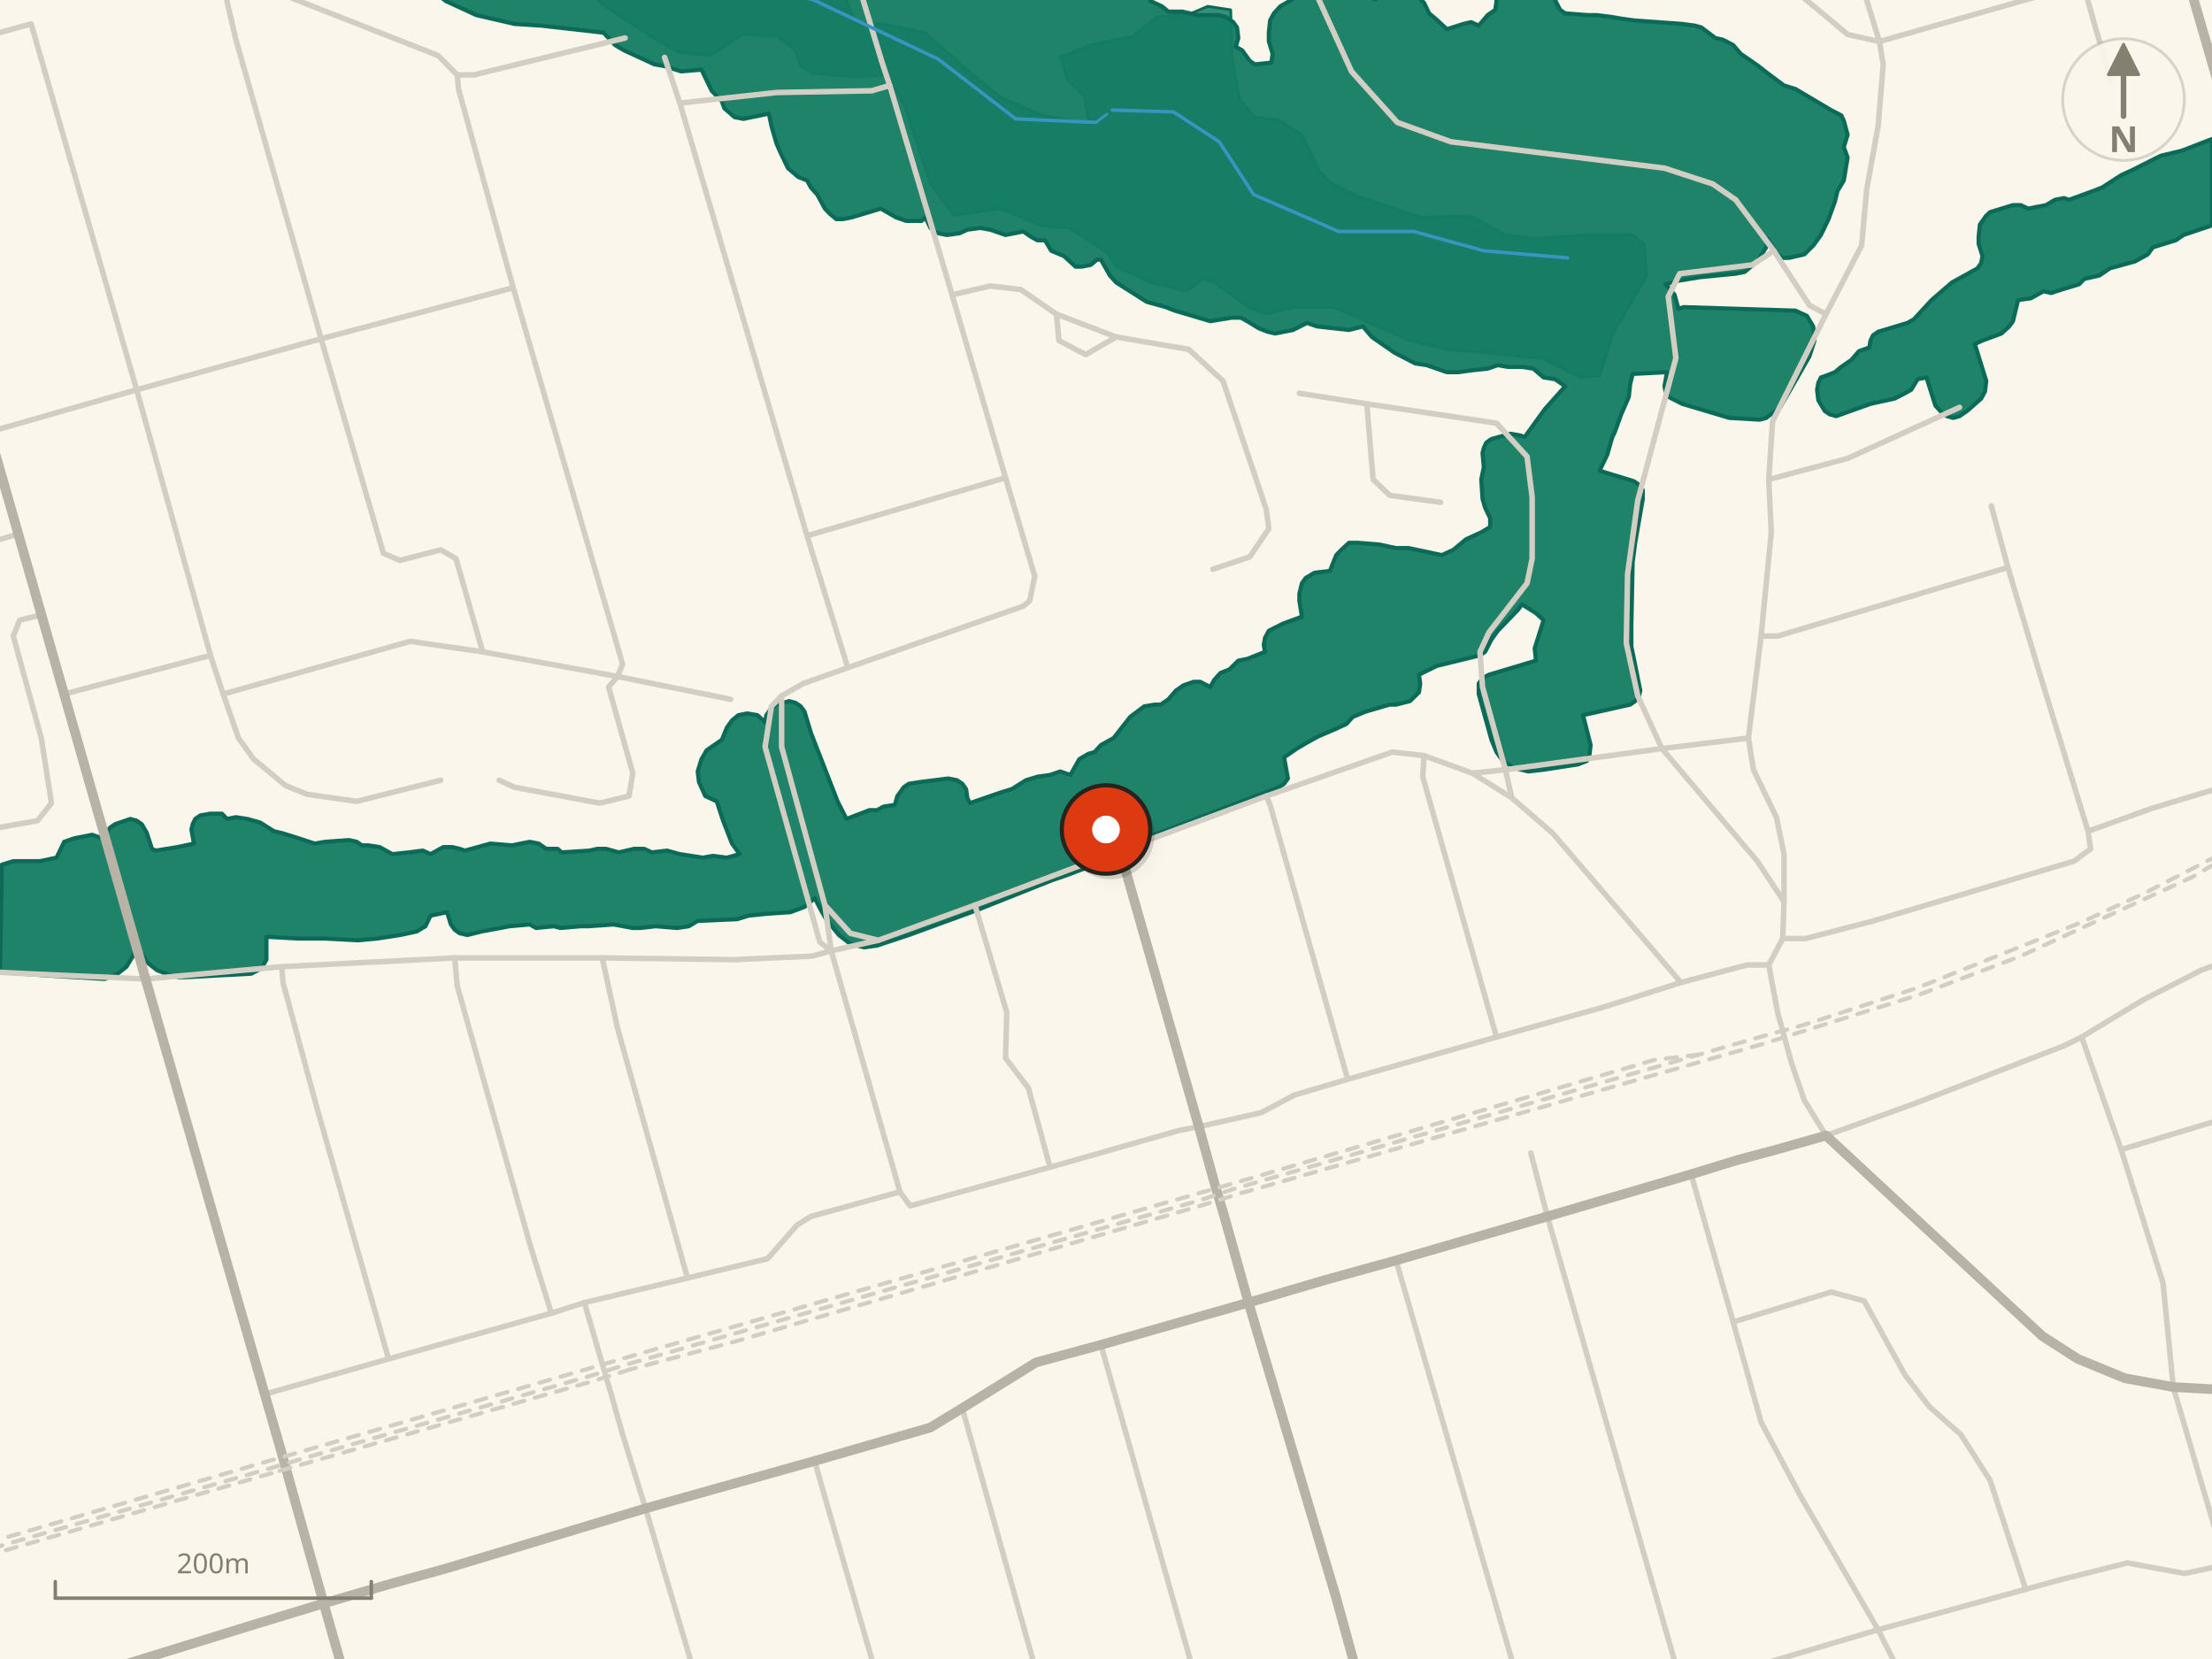
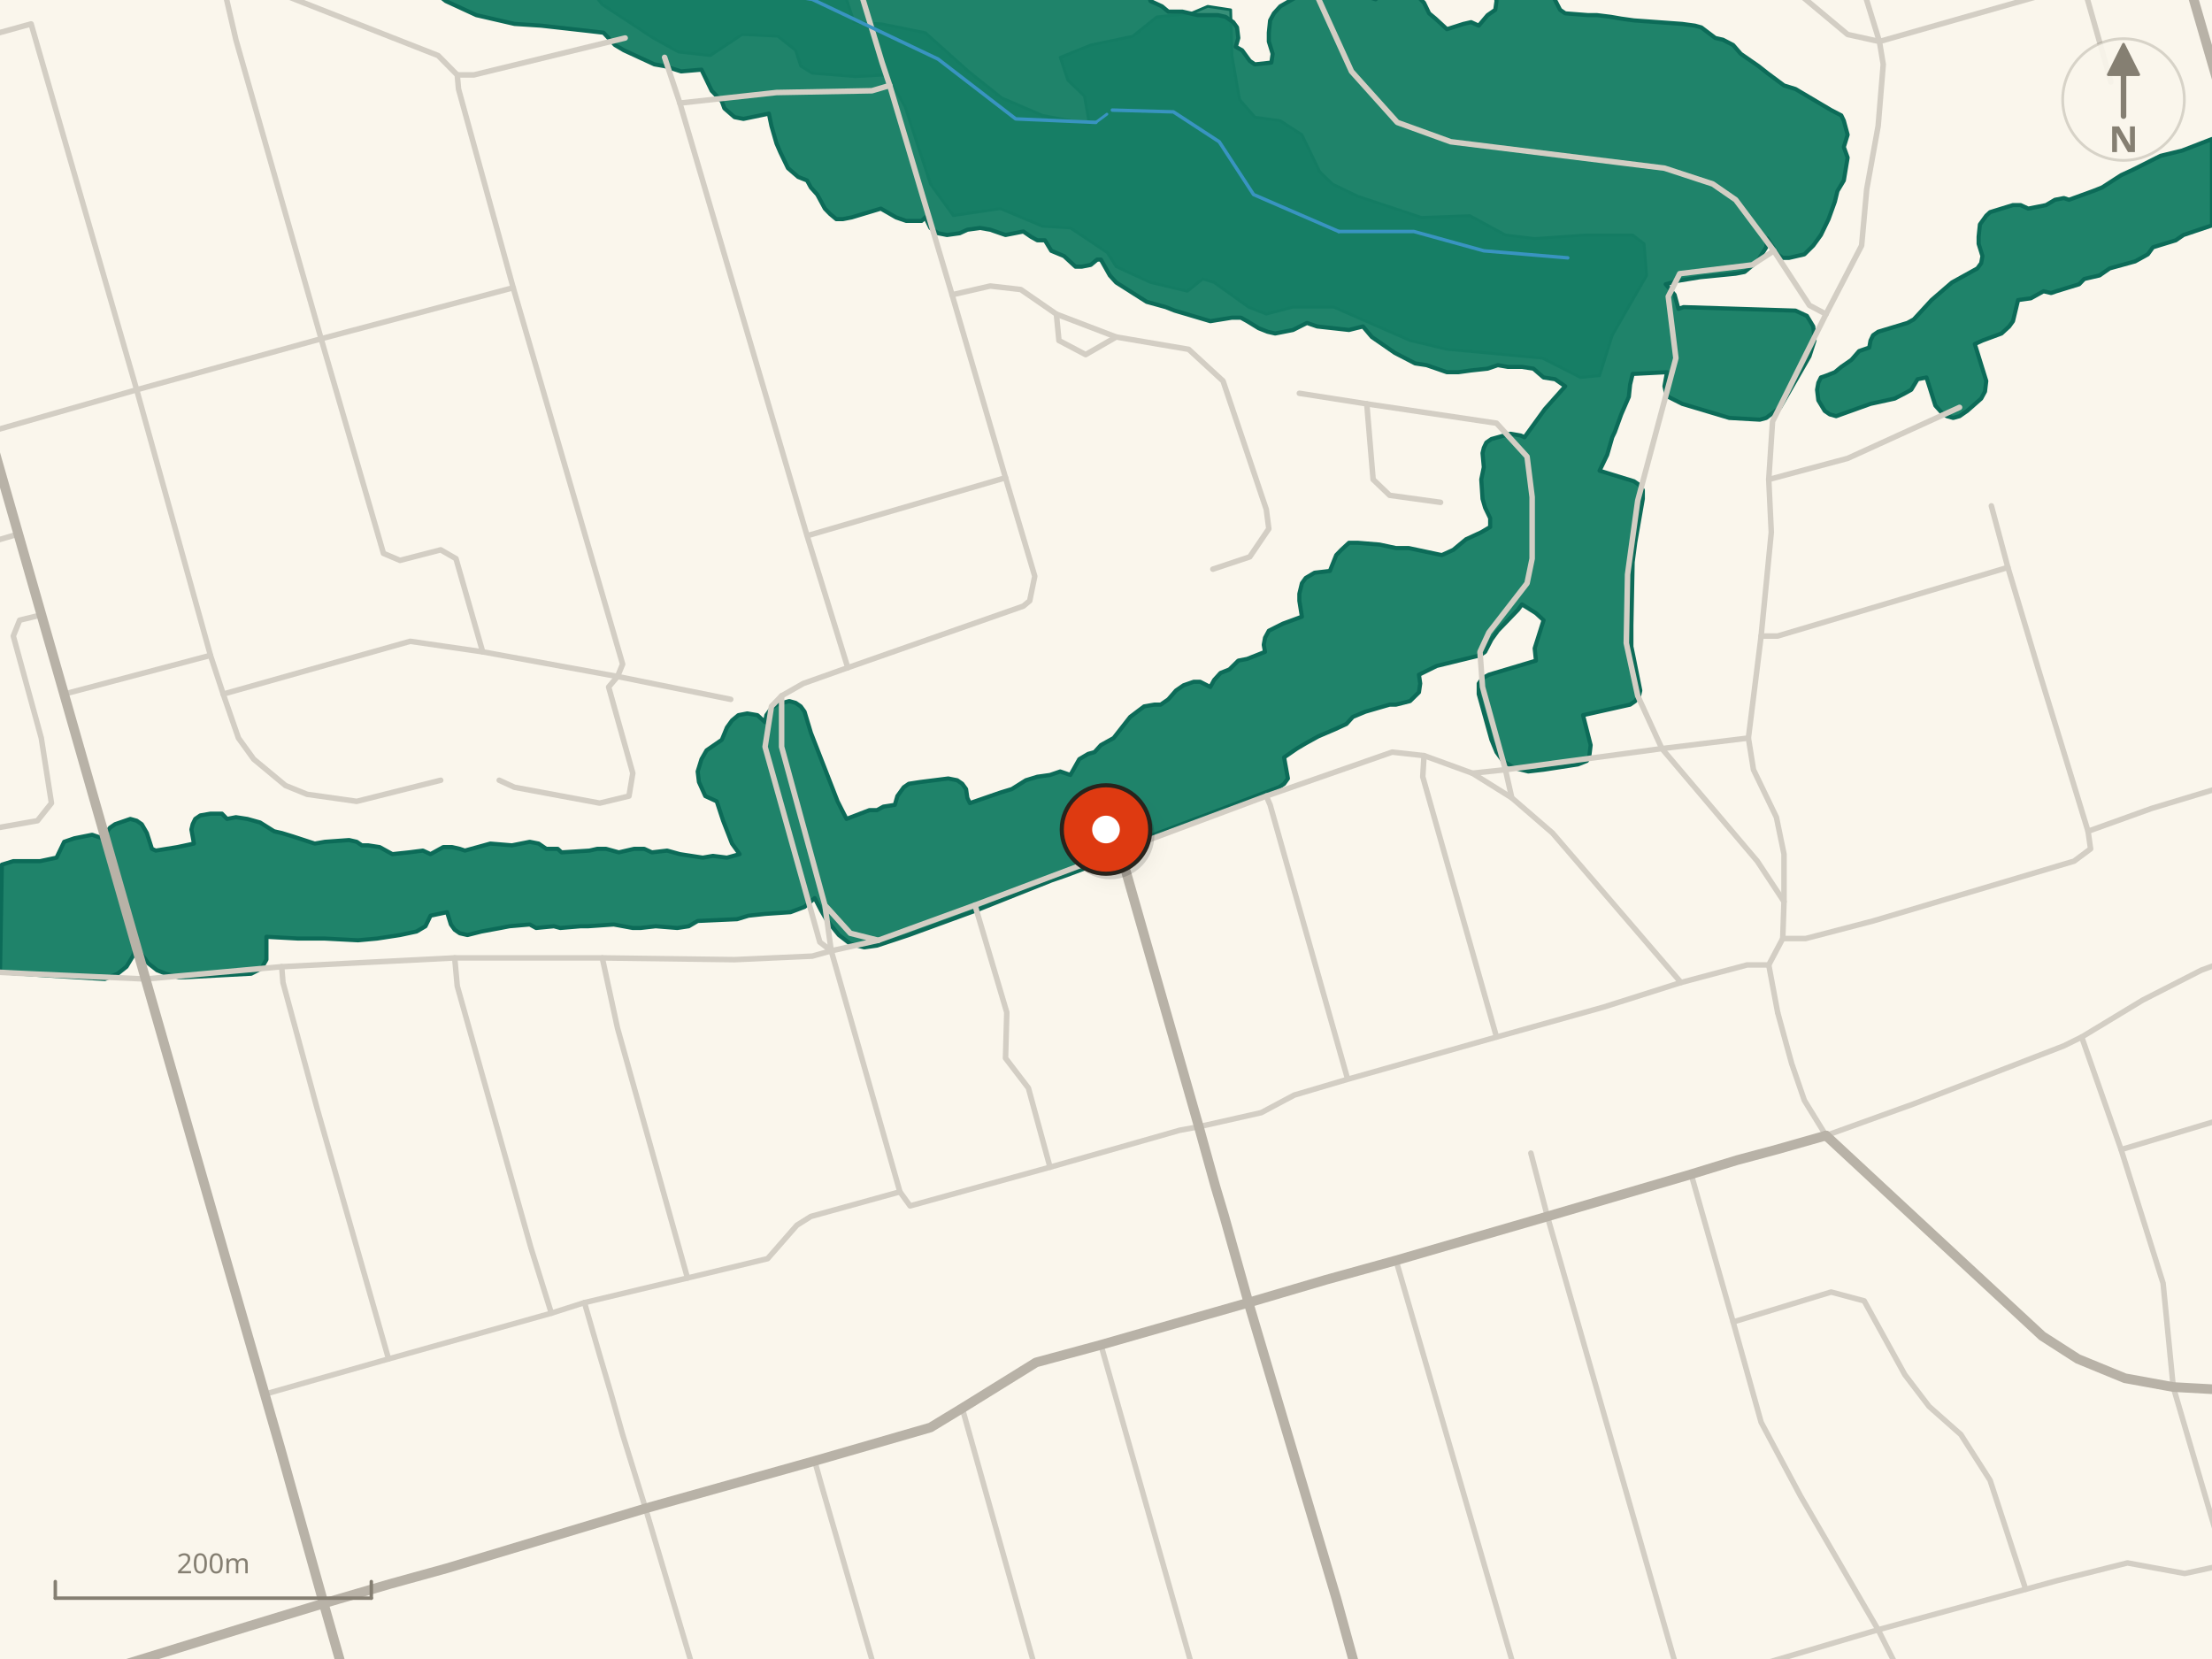
<svg xmlns="http://www.w3.org/2000/svg" viewBox="0 0 800 600" width="800" height="600">
  <defs>
    <filter id="mshad" x="-40%" y="-40%" width="180%" height="180%">
      <feDropShadow dx="1.5" dy="2" stdDeviation="2.5" flood-color="#00000033" />
    </filter>
    <style>text { font-family: Archivo, sans-serif; }</style>
  </defs>
  <rect width="800" height="600" fill="#FAF6EC" />
  <path fill="#147D64" fill-opacity="0.85" stroke="#0C6B58" stroke-width="1" stroke-linejoin="round" stroke-linecap="round" d="M182.85,-81.05L163.53,-87.41L159.39,-96.96L156.8,-100.02L132.64,-100.02L112.92,-95.68L94.52,-89.96L85.32,-82.32L78.42,-80.42L63.23,-81.05L55.87,-77.87L57.71,-66.42L56.79,-53.7L60.47,-49.24L68.76,-45.43L99.58,-39.06L110.16,-31.43L129.48,-23.16L151.11,-16.16L160.31,-12.34L172.27,-9.16L189.75,-9.8L203.09,-7.89L213.21,-4.07L217.82,1.65L236.22,13.74L245.42,18.83L256.92,20.1L268.42,12.47L281.3,13.1L287.74,18.19L289.59,23.92L293.73,26.46L309.37,27.73L320.87,27.1L327.31,38.55L336.51,66.54L344.79,77.99L361.81,75.45L377,81.81L387.12,82.44L400.46,91.35L403.68,96.44L416.1,102.16L429.44,105.34L434.96,100.89L439.11,102.16L451.53,111.07L457.97,113.61L467.63,111.07L482.35,111.07L509.95,123.16L523.3,126.34L557.8,129.52L571.6,136.52L578.5,135.88L583.1,121.25L595.53,99.62L594.61,88.17L590.47,84.99L573.44,84.99L555.04,86.26L544.46,84.99L531.58,77.99L514.1,78.63L491.09,70.99L481.89,66.54L477.29,62.09L470.85,48.73L463.03,43.64L453.83,42.37L448.31,36L445.55,20.1L445.09,3.56L436.8,2.29L430.82,4.83L418.4,6.1L409.66,13.1L394.48,16.28L383.44,20.74L386.2,29.01L392.18,34.73L394.02,44.91L377,41.73L362.27,35.37L350.31,25.82L334.67,11.83L319.03,8.65L308.91,8.01L299.71,-19.34L296.49,-30.79L285.9,-66.42L283.6,-67.06L273.94,-61.97L252.78,-56.88L244.04,-57.51L231.62,-61.97L218.28,-62.6L213.67,-65.78L211.83,-77.23L213.21,-86.78L210.45,-88.69L198.49,-84.87L191.13,-80.42L182.85,-81.05Z" />
  <path fill="#147D64" fill-opacity="0.95" stroke="#0C6B58" stroke-width="1.5" stroke-linejoin="round" stroke-linecap="round" d="M664.08,150.51L676.5,146.06L685.24,144.15L688.92,142.24L691.22,140.97L693.52,137.15L696.74,136.52L699.96,146.69L702.26,149.24L704.1,150.51L706.4,151.15L708.7,150.51L711.46,148.6L716.52,144.15L717.9,141.6L718.36,137.79L714.22,124.43L716.98,123.16L723.88,120.61L726.64,118.07L728.02,116.16L729.86,108.52L734.46,107.89L739.07,105.34L741.83,105.98L743.67,105.34L747.81,104.07L751.95,102.8L753.79,100.89L759.31,99.62L762.99,97.07L772.19,94.53L776.79,91.98L778.63,89.44L786.91,86.9L789.67,84.99L800,81.51L800,50.28L789.21,54.45L781.39,56.36L771.27,61.45L767.13,63.36L760.23,67.81L757.01,69.08L748.27,72.26L746.43,71.63L743.21,72.26L739.99,74.17L736.77,74.81L733.54,75.45L730.78,74.17L728.02,74.17L719.74,76.72L718.36,77.99L716.06,81.17L715.6,85.62L715.6,88.17L716.98,92.62L716.52,95.17L715.14,97.07L705.94,102.16L698.58,108.52L692.14,115.52L689.84,116.79L679.26,119.98L677.42,121.25L676.5,123.16L676.04,125.7L672.36,126.97L669.6,130.15L665.92,132.7L663.62,134.61L660.4,135.88L658.55,136.52L657.63,138.42L657.17,140.97L657.63,144.78L659.93,148.6L661.78,149.87L664.08,150.51Z" />
  <path fill="#147D64" fill-opacity="0.95" stroke="#0C6B58" stroke-width="1.5" stroke-linejoin="round" stroke-linecap="round" d="M37.01,303.18L33.33,301.91L26.89,303.18L23.21,304.45L20.45,310.18L14.47,311.45L4.81,311.45L0.67,312.72L0,351.64L17.23,352.8L37.93,354.07L42.53,352.16L45.75,349.62L48.05,345.8L48.97,343.26L50.35,343.89L53.57,348.34L56.79,350.89L60.01,352.16L64.61,353.43L66.92,353.43L90.84,352.16L94.52,350.25L96.36,347.07L96.36,338.8L107.86,339.44L117.52,339.44L129.48,340.07L136.38,339.44L144.67,338.17L150.65,336.89L153.87,334.99L155.71,331.17L161.69,329.9L163.07,334.35L164.45,336.26L166.29,337.53L169.05,338.17L174.11,336.89L181.01,335.62L184.23,334.99L191.59,334.35L193.89,335.62L200.33,334.99L202.63,335.62L209.99,334.99L212.75,334.99L221.96,334.35L228.86,335.62L231.62,335.62L237.14,334.99L244.96,335.62L249.1,334.99L252.32,333.08L266.58,332.44L270.72,331.17L276.7,330.53L285.9,329.9L290.97,327.99L294.65,324.81L296.95,329.26L298.79,332.44L303.39,338.17L307.53,341.35L312.59,342.62L317.19,341.98L328.69,338.17L353.07,329.26L380.22,318.45L385.74,316.54L395.86,312.72L398.16,311.45L402.3,307L405.52,306.36L435.88,294.91L462.57,284.73L464.41,283.46L465.79,281.55L464.41,273.92L469.01,270.74L472.23,268.83L476.83,266.29L482.81,263.74L486.95,261.83L489.25,259.29L493.85,257.38L502.59,254.84L504.89,254.84L509.95,253.56L513.18,250.38L513.64,247.2L513.18,244.02L519.62,240.84L527.44,238.93L535.26,237.02L537.1,235.75L539.4,231.3L541.7,228.12L549.06,220.48L550.44,218.58L555.5,221.76L558.26,224.3L555.04,234.48L555.5,238.93L538.48,244.02L536.18,245.29L534.8,247.2L534.8,251.02L539.4,267.56L541.24,272.01L543.54,275.19L547.68,277.74L552.74,279.01L558.26,278.37L570.68,276.46L573.9,275.19L574.82,273.28L575.28,269.47L572.52,258.65L589.55,254.84L591.39,253.56L592.77,251.66L593.23,249.75L590.93,238.3L590.01,233.84L590.01,226.21L590.47,203.31L591.39,196.31L594.15,180.41L594.15,177.23L592.77,175.32L590.93,174.05L578.5,170.23L581.26,164.51L583.1,158.14L584.02,156.24L586.33,149.87L589.09,143.51L589.55,139.06L590.47,135.24L602.89,134.61L601.97,139.7L602.43,141.6L603.35,143.51L608.41,146.06L625.43,151.15L636.47,151.78L638.77,151.15L643.83,147.33L654.41,128.88L656.25,123.16L655.79,118.07L653.49,114.25L649.35,112.34L608.87,111.07L607.03,111.71L605.65,106.62L602.43,102.8L607.03,101.53L614.85,100.25L627.73,98.98L630.95,98.35L635.55,94.53L638.77,89.44L639.23,86.26L642.91,91.98L644.75,93.26L647.05,93.26L652.57,91.98L655.79,88.8L658.55,84.99L661.32,79.26L663.62,72.9L664.54,69.08L666.84,65.27L668.22,57L666.84,53.18L668.22,48.73L666.84,43.64L665.92,41.73L662.24,39.82L649.35,32.19L645.21,30.91L639.23,26.46L636.01,23.92L629.57,19.46L626.81,16.28L623.13,14.37L620.37,13.74L615.31,9.92L613.01,9.28L608.41,8.65L590.93,7.38L586.33,6.74L582.64,6.1L577.58,5.47L574.36,5.47L566.08,4.83L564.24,3.56L561.94,-0.89L561.94,-4.07L561.02,-7.26L559.18,-9.8L555.96,-12.34L552.28,-12.98L550.44,-12.98L546.76,-11.07L544.46,-9.16L541.24,-4.71L540.78,-2.8L541.24,0.38L540.78,3.56L538.02,5.47L534.8,9.28L532.04,8.01L529.28,8.65L523.3,10.56L519.16,6.74L516.86,4.83L515.02,1.01L513.18,-0.89L509.95,-2.8L506.73,-4.07L504.43,-4.07L500.75,-3.44L497.53,-0.26L493.39,-1.53L490.63,-2.17L485.11,-4.71L483.27,-5.35L480.51,-4.71L477.29,-1.53L474.07,-2.17L468.55,-0.89L463.03,2.29L460.73,4.83L459.35,7.38L458.89,11.83L458.89,15.01L460.27,19.46L459.81,22.64L453.83,23.28L451.99,22.01L449.23,18.19L446.93,16.92L447.85,13.74L447.39,9.92L446.01,8.01L443.25,6.1L440.49,5.47L434.96,5.47L433.12,5.47L427.6,4.2L422.54,4.2L420.24,2.29L416.1,0.38L413.8,-6.62L409.66,-14.25L406.9,-17.43L405.06,-18.71L400,-19.34L397.24,-19.98L386.2,-24.43L382.98,-26.98L379.3,-33.34L368.72,-53.06L366.42,-56.24L362.73,-61.33L359.51,-63.87L353.07,-67.69L349.39,-68.96L342.95,-70.24L333.75,-70.87L320.41,-71.51L317.65,-72.14L313.51,-75.96L309.37,-75.96L302.47,-72.78L294.19,-70.87L291.43,-68.33L290.05,-68.96L284.52,-70.24L279.46,-69.6L274.86,-67.69L271.18,-67.06L263.82,-66.42L251.4,-63.87L242.2,-72.78L240.36,-73.42L236.22,-74.69L230.7,-79.14L226.56,-80.42L222.42,-80.42L217.82,-88.69L213.67,-91.87L209.99,-93.14L203.09,-92.5L196.65,-90.59L187.91,-88.05L182.85,-91.23L174.57,-95.05L172.27,-95.68L168.13,-94.41L165.94,-100.02L110.72,-100.02L108.78,-99.5L103.72,-98.23L93.6,-95.05L88.08,-93.78L85.78,-92.5L80.26,-87.41L77.96,-86.78L71.06,-86.78L64.61,-85.5L61.85,-85.5L56.79,-84.87L54.95,-83.6L53.57,-81.05L51.27,-79.78L50.35,-77.87L49.43,-75.33L50.35,-72.78L52.65,-69.6L54.03,-67.06L55.41,-61.97L55.87,-54.97L56.79,-51.79L58.63,-48.61L61.39,-46.7L69.68,-42.24L75.66,-40.97L78.42,-39.06L83.48,-35.88L86.24,-33.97L89,-32.7L92.22,-32.7L97.74,-30.79L104.18,-27.61L107.4,-25.7L112.46,-25.07L116.14,-23.8L120.74,-22.52L124.88,-23.16L126.26,-16.8L128.56,-13.62L130.4,-12.34L140.07,-10.44L158.01,-2.17L161.23,0.38L172.27,5.47L186.07,8.65L195.73,9.28L212.75,11.19L218.28,11.83L222.42,16.28L225.64,18.19L236.68,23.28L240.36,23.92L246.34,25.82L253.7,25.19L257.38,32.82L261.06,36.64L261.98,39.18L265.66,42.37L268.88,43L278.08,41.09L279,45.55L280.84,51.91L282.22,55.09L284.98,60.81L288.67,63.99L291.89,65.27L293.27,67.81L295.57,70.36L298.33,75.45L300.17,77.35L302.47,79.26L304.77,79.26L307.99,78.63L318.57,75.45L324.09,78.63L327.77,79.9L333.29,79.9L334.67,78.63L336.51,82.44L339.27,84.35L342.49,84.99L347.09,84.35L349.85,83.08L354.45,82.44L358.13,83.08L363.66,84.99L370.1,83.72L372.86,85.62L375.16,86.9L377.92,86.9L380.22,90.71L384.82,92.62L388.96,96.44L391.26,96.44L394.48,95.8L396.78,93.89L398.16,93.89L401.38,99.62L403.68,102.16L414.72,109.16L421.62,111.07L424.84,112.34L437.73,116.16L445.55,114.89L448.77,114.89L451.07,116.16L455.21,118.7L458.43,119.98L461.19,120.61L467.63,119.34L472.69,116.79L476.37,118.07L487.87,119.34L492.93,118.07L496.15,121.88L504.43,127.61L511.8,131.43L515.94,132.06L523.3,134.61L527.44,134.61L532.04,133.97L538.02,133.33L541.7,132.06L545.38,132.7L550.44,132.7L554.58,133.33L558.26,136.52L562.4,137.15L566.08,139.7L558.72,147.97L554.58,153.69L551.36,158.14L549.98,157.51L546.3,156.87L539.4,158.78L537.56,160.05L536.64,161.96L536.18,163.87L536.64,168.96L535.72,173.41L536.18,180.41L537.1,183.59L538.94,187.41L538.94,190.59L535.72,192.5L530.2,195.04L527.9,196.95L525.6,198.86L521.46,200.76L509.49,198.22L504.89,198.22L498.91,196.95L491.09,196.31L487.87,196.31L485.11,198.86L483.27,200.76L480.97,206.49L475.45,207.13L472.23,209.03L470.85,210.94L469.93,214.76L469.93,217.3L470.85,223.03L463.95,225.57L458.89,228.12L457.51,230.66L457.05,233.21L457.51,235.75L451.07,238.3L447.85,238.93L444.63,242.11L441.41,243.39L439.11,245.93L437.73,248.47L434.04,246.57L431.74,246.57L428.06,247.84L425.3,249.75L422.54,252.93L419.78,254.84L417.48,254.84L413.8,255.47L408.74,259.29L402.76,266.92L398.16,269.47L395.86,272.01L393.56,272.65L390.34,274.56L387.12,280.28L383.44,279.01L379.76,280.28L375.16,280.92L371.02,282.19L365.96,285.37L361.81,286.64L350.77,290.46L349.85,288.55L349.39,285.37L348.01,283.46L346.17,282.19L342.95,281.55L332.83,282.82L328.69,283.46L326.85,284.73L324.55,287.91L323.63,291.09L319.49,291.73L317.19,293L314.43,293L306.15,296.18L302.93,289.82L293.27,265.01L290.97,257.38L289.59,255.47L287.74,254.2L285.44,253.56L280.84,254.84L279,256.11L277.16,258.65L276.7,261.2L273.94,258.65L270.26,258.02L267.04,258.65L264.74,260.56L262.9,263.11L261.06,267.56L255.54,271.37L253.7,274.56L252.32,279.01L252.78,282.82L255.08,287.91L259.22,289.82L261.52,296.82L264.74,305.09L267.5,308.91L262.9,310.18L257.84,309.54L254.16,310.18L245.88,308.91L241.28,307.63L235.76,308.27L233,307L229.32,307L223.8,308.27L219.2,307L215.98,307L213.21,307.63L203.09,308.27L201.71,307L197.57,307L194.81,305.09L191.59,304.45L185.15,305.73L177.33,305.09L175.03,305.73L168.13,307.63L166.29,307L163.53,306.36L160.31,306.36L155.71,308.91L152.95,307.63L147.89,308.27L141.91,308.91L137.3,306.36L133.16,305.73L130.86,305.73L129.02,304.45L126.26,303.82L117.52,304.45L113.84,305.09L106.02,302.54L101.88,301.27L99.12,300.64L94.06,297.46L89.46,296.18L85.32,295.55L82.1,296.18L80.26,294.27L76.12,294.27L72.44,294.91L70.6,296.18L69.68,298.09L69.22,300L70.14,305.09L64.15,306.36L56.33,307.63L54.95,307L53.11,301.27L51.27,298.09L49.43,296.82L47.13,296.18L41.61,298.09L39.77,299.36L37.01,303.18Z" />
  <path fill="none" stroke="#D3CEC4" stroke-width="2" stroke-linejoin="round" stroke-linecap="round" d="M847.64,-100.77L778.17,-81.69L770.81,-75.33L765.29,-70.87L662.24,-41.61L679.72,15.01L668.22,12.47L646.13,-5.98L640.15,-9.8L616.69,-16.16L604.27,-40.34L601.51,-51.15L540.78,-33.97L522.84,-95.68L506.27,-152.3L618.53,-184.11" />
  <path fill="none" stroke="#D3CEC4" stroke-width="2" stroke-linejoin="round" stroke-linecap="round" d="M618.53,-184.11L635.55,-126.86L644.75,-97.59L653.95,-65.78L662.24,-41.61" />
  <path fill="none" stroke="#D3CEC4" stroke-width="2" stroke-linejoin="round" stroke-linecap="round" d="M877.08,382.69L767.13,415.77L752.87,375.06L774.95,361.7L796.11,350.89L816.82,343.26L861.44,329.9" />
  <path fill="none" stroke="#D3CEC4" stroke-width="2" stroke-linejoin="round" stroke-linecap="round" d="M504.89,455.84L554.12,625.68L608.41,610.41L679.26,589.42L732.62,574.79L744.13,571.61L769.43,565.25L790.13,569.07L804.85,565.89L785.99,501.64L782.31,464.11L767.13,415.77" />
  <path fill="none" stroke="#D3CEC4" stroke-width="2" stroke-linejoin="round" stroke-linecap="round" d="M553.66,417.04L559.64,439.94L608.41,610.41L656.25,778.33" />
  <path fill="none" stroke="#D3CEC4" stroke-width="2" stroke-linejoin="round" stroke-linecap="round" d="M6.65,193.13L-55.92,211.58" />
  <path fill="none" stroke="#D3CEC4" stroke-width="2" stroke-linejoin="round" stroke-linecap="round" d="M-55.92,211.58L-31.54,296.18L-22.34,303.18L13.55,296.82L18.61,290.46L14.93,266.92L4.81,230.03L7.11,224.3L14.93,222.39" />
  <path fill="none" stroke="#D3CEC4" stroke-width="2" stroke-linejoin="round" stroke-linecap="round" d="M-3.93,156.24L49.43,140.97L76.12,237.02L80.72,251.02L86.24,266.92L91.76,274.56L103.26,284.1L111.08,287.28L129.02,289.82L159.39,282.19" />
  <path fill="none" stroke="#D3CEC4" stroke-width="2" stroke-linejoin="round" stroke-linecap="round" d="M294.65,528.36L296.95,536.63L330.99,654.3L341.11,670.2L389.42,656.84L394.02,672.11L446.47,656.84L398.16,486.38" />
  <path fill="none" stroke="#D3CEC4" stroke-width="2" stroke-linejoin="round" stroke-linecap="round" d="M348.01,509.28L389.42,656.84" />
  <path fill="none" stroke="#D3CEC4" stroke-width="2" stroke-linejoin="round" stroke-linecap="round" d="M-67.42,749.07L37.47,717.9L47.13,753.52" />
  <path fill="none" stroke="#D3CEC4" stroke-width="2" stroke-linejoin="round" stroke-linecap="round" d="M95.9,504.19L140.53,491.47L199.41,474.93L211.37,471.11L248.64,462.21L223.34,371.88L217.82,346.44L265.66,347.07L293.73,345.8L300.63,343.89L296.49,340.71L276.7,270.1L279,255.47L282.68,251.66L282.68,270.1L298.33,327.35L307.53,337.53L317.65,340.07L300.63,343.89L298.33,327.35" />
  <path fill="none" stroke="#D3CEC4" stroke-width="2" stroke-linejoin="round" stroke-linecap="round" d="M215.06,-96.32L204.93,-128.13" />
  <path fill="none" stroke="#D3CEC4" stroke-width="2" stroke-linejoin="round" stroke-linecap="round" d="M23.21,251.02L76.12,237.02" />
  <path fill="none" stroke="#D3CEC4" stroke-width="2" stroke-linejoin="round" stroke-linecap="round" d="M40.23,-89.32L45.75,-81.69L51.73,-68.96L51.73,-59.42L42.53,-42.24L45.29,-28.89L51.27,-21.89L70.6,-14.25L76.58,-11.71L83.94,-9.16L81.64,-1.53L85.32,14.37L116.14,122.52L185.61,104.07L165.83,32.19L165.37,27.1L158.47,20.1L83.94,-9.16" />
  <path fill="none" stroke="#D3CEC4" stroke-width="2" stroke-linejoin="round" stroke-linecap="round" d="M763.45,29.64L753.33,-5.98L679.72,15.01L681.1,23.28L679.26,45.55L675.12,68.45L673.28,88.8L660.4,113.61L654.41,110.43L641.53,90.71L627.73,72.26L619.45,66.54L601.97,60.81L524.68,51.27L505.35,44.27L488.79,25.82L470.85,-13.62L468.55,-18.71L417.48,-191.75" />
  <path fill="none" stroke="#D3CEC4" stroke-width="2" stroke-linejoin="round" stroke-linecap="round" d="M863.28,265.01L843.5,272.65L778.17,292.37L755.17,300.64L737.23,242.11L726.18,205.22L720.2,182.95" />
  <path fill="none" stroke="#D3CEC4" stroke-width="2" stroke-linejoin="round" stroke-linecap="round" d="M788.75,-16.16L753.33,-5.98" />
  <path fill="none" stroke="#D3CEC4" stroke-width="2" stroke-linejoin="round" stroke-linecap="round" d="M521,181.68L502.59,179.14L496.61,173.41L494.31,146.06L541.24,153.05L552.28,165.14L554.12,179.77L554.12,202.04L552.28,210.94L538.48,228.75L535.26,235.75L536.18,248.47L544.46,278.37L601.05,270.74L635.55,311.45L645.21,326.08L644.75,339.44L653.03,339.44L677.42,333.08L750.11,311.45L756.09,307L755.17,300.64" />
  <path fill="none" stroke="#D3CEC4" stroke-width="2" stroke-linejoin="round" stroke-linecap="round" d="M226.1,13.74L171.35,27.1L165.37,27.1" />
  <path fill="none" stroke="#D3CEC4" stroke-width="2" stroke-linejoin="round" stroke-linecap="round" d="M250.94,-194.93L263.36,-154.85L265.2,-151.03L267.04,-146.58L276.24,-119.22L283.14,-98.23L301.09,-36.52L319.03,22.64L321.79,30.91L315.35,32.82L280.84,33.46L245.88,37.28L291.89,193.77L363.66,172.78L374.24,208.4L372.4,217.3L370.1,219.21L306.61,241.48L291.89,193.77" />
  <path fill="none" stroke="#D3CEC4" stroke-width="2" stroke-linejoin="round" stroke-linecap="round" d="M469.93,142.24L494.31,146.06" />
  <path fill="none" stroke="#D3CEC4" stroke-width="2" stroke-linejoin="round" stroke-linecap="round" d="M264.28,252.93L223.34,244.66L220.12,248.47L228.86,279.64L227.48,287.91L216.9,290.46L186.07,284.73L180.55,282.19" />
  <path fill="none" stroke="#D3CEC4" stroke-width="2" stroke-linejoin="round" stroke-linecap="round" d="M-41.66,23.28L11.25,8.65L49.43,140.97L116.14,122.52L138.68,200.13L144.67,202.67L159.39,198.86L164.91,202.04L174.57,235.75L223.34,244.66L225.18,240.2L185.61,104.07" />
  <path fill="none" stroke="#D3CEC4" stroke-width="2" stroke-linejoin="round" stroke-linecap="round" d="M611.63,424.68L626.81,478.11L636.93,514.36L651.19,541.08L679.26,589.42L686.62,604.05L720.66,717.27L742.75,792.32" />
  <path fill="none" stroke="#D3CEC4" stroke-width="2" stroke-linejoin="round" stroke-linecap="round" d="M438.65,205.85L451.99,201.4L458.89,191.22L457.97,184.23L442.33,137.79L429.9,126.34L403.68,121.88L382.06,113.61L369.18,104.71L358.13,103.44L344.33,106.62L363.66,172.78" />
  <path fill="none" stroke="#D3CEC4" stroke-width="2" stroke-linejoin="round" stroke-linecap="round" d="M240.36,20.74L245.88,37.28" />
  <path fill="none" stroke="#D3CEC4" stroke-width="2" stroke-linejoin="round" stroke-linecap="round" d="M300.63,343.89L325.47,431.04L329.15,436.13L379.76,422.13L426.68,408.77L433.58,407.5L456.13,402.41L468.09,396.05L487.41,390.33L541.24,375.06L514.56,280.92L515.02,273.28L503.51,272.01L457.97,287.91L459.35,291.09L487.41,390.33" />
  <path fill="none" stroke="#D3CEC4" stroke-width="2" stroke-linejoin="round" stroke-linecap="round" d="M732.62,574.79L719.74,535.36L709.16,518.82L697.66,508.64L688.92,497.19L674.2,470.47L662.24,467.29L626.81,478.11" />
  <path fill="none" stroke="#D3CEC4" stroke-width="2" stroke-linejoin="round" stroke-linecap="round" d="M352.61,327.35L364.12,366.16L363.66,382.69L371.94,393.51L379.76,422.13" />
  <path fill="none" stroke="#D3CEC4" stroke-width="2" stroke-linejoin="round" stroke-linecap="round" d="M251.4,605.96L289.13,738.26L325.47,865.46" />
  <path fill="none" stroke="#D3CEC4" stroke-width="2" stroke-linejoin="round" stroke-linecap="round" d="M233.46,545.53L225.18,518.82L221.04,504.19L216.9,490.19L211.37,471.11" />
  <path fill="none" stroke="#D3CEC4" stroke-width="2" stroke-linejoin="round" stroke-linecap="round" d="M140.53,491.47L114.76,401.14L102.34,355.34L101.88,349.62L52.65,354.07L9.87,352.16L-14.98,350.89L-66.04,354.07" />
  <path fill="none" stroke="#D3CEC4" stroke-width="2" stroke-linejoin="round" stroke-linecap="round" d="M601.51,-51.15L642.45,-61.97L653.95,-65.78" />
  <path fill="none" stroke="#D3CEC4" stroke-width="2" stroke-linejoin="round" stroke-linecap="round" d="M470.85,-13.62L540.78,-33.97" />
  <path fill="none" stroke="#D3CEC4" stroke-width="2" stroke-linejoin="round" stroke-linecap="round" d="M641.53,90.71L633.71,95.8L607.49,98.98L603.35,107.25L606.11,129.52L592.31,181.04L588.63,207.76L588.17,232.57L592.31,251.66L601.05,270.74L632.33,266.92L634.17,278.37L642.45,295.55L645.21,308.91L645.21,326.08" />
  <path fill="none" stroke="#D3CEC4" stroke-width="2" stroke-linejoin="round" stroke-linecap="round" d="M636.93,230.03L642.91,230.03L726.18,205.22" />
  <path fill="none" stroke="#D3CEC4" stroke-width="2" stroke-linejoin="round" stroke-linecap="round" d="M660.4,410.68L692.14,399.23L746.43,378.24L752.87,375.06" />
  <path fill="none" stroke="#D3CEC4" stroke-width="2" stroke-linejoin="round" stroke-linecap="round" d="M306.61,241.48L290.51,247.2L282.68,251.66" />
  <path fill="none" stroke="#D3CEC4" stroke-width="2" stroke-linejoin="round" stroke-linecap="round" d="M632.33,266.92L636.93,230.03L640.61,192.5L639.69,173.41L641.07,152.42L660.4,113.61" />
  <path fill="none" stroke="#D3CEC4" stroke-width="2" stroke-linejoin="round" stroke-linecap="round" d="M541.24,375.06L579.88,364.25L607.95,355.34L631.87,348.98L639.69,348.98L644.75,339.44" />
  <path fill="none" stroke="#D3CEC4" stroke-width="2" stroke-linejoin="round" stroke-linecap="round" d="M642.91,366.16L647.97,384.6L652.57,397.96L660.4,410.68" />
  <path fill="none" stroke="#D3CEC4" stroke-width="2" stroke-linejoin="round" stroke-linecap="round" d="M546.76,288.55L544.46,278.37L532.5,279.64L515.02,273.28" />
  <path fill="none" stroke="#D3CEC4" stroke-width="2" stroke-linejoin="round" stroke-linecap="round" d="M639.69,348.98L642.91,366.16" />
  <path fill="none" stroke="#D3CEC4" stroke-width="2" stroke-linejoin="round" stroke-linecap="round" d="M101.88,349.62L164.45,346.44L217.82,346.44" />
  <path fill="none" stroke="#D3CEC4" stroke-width="2" stroke-linejoin="round" stroke-linecap="round" d="M199.41,474.93L192.05,451.39L165.37,356.61L164.45,346.44" />
  <path fill="none" stroke="#D3CEC4" stroke-width="2" stroke-linejoin="round" stroke-linecap="round" d="M405.06,307.63L352.61,327.35L317.65,340.07" />
  <path fill="none" stroke="#D3CEC4" stroke-width="2" stroke-linejoin="round" stroke-linecap="round" d="M405.06,307.63L457.97,287.91" />
  <path fill="none" stroke="#D3CEC4" stroke-width="2" stroke-linejoin="round" stroke-linecap="round" d="M532.5,279.64L546.76,288.55L561.48,301.27L607.95,355.34" />
  <path fill="none" stroke="#D3CEC4" stroke-width="2" stroke-linejoin="round" stroke-linecap="round" d="M344.33,106.62L321.79,30.91" />
  <path fill="none" stroke="#D3CEC4" stroke-width="2" stroke-linejoin="round" stroke-linecap="round" d="M382.06,113.61L382.98,123.16L392.64,128.25L403.68,121.88" />
  <path fill="none" stroke="#D3CEC4" stroke-width="2" stroke-linejoin="round" stroke-linecap="round" d="M80.72,251.02L148.35,231.94L174.57,235.75" />
  <path fill="none" stroke="#D3CEC4" stroke-width="2" stroke-linejoin="round" stroke-linecap="round" d="M248.64,462.21L277.62,455.21L288.2,443.12L293.27,439.94L325.47,431.04" />
  <path fill="none" stroke="#D3CEC4" stroke-width="2" stroke-linejoin="round" stroke-linecap="round" d="M233.46,545.53L251.4,605.96" />
  <path fill="none" stroke="#D3CEC4" stroke-width="2" stroke-linejoin="round" stroke-linecap="round" d="M639.69,173.41L668.22,165.78L708.7,147.33" />
  <path fill="none" stroke="#B8B2A7" stroke-width="3.5" stroke-linejoin="round" stroke-linecap="round" d="M734.93,-197.47L754.25,-131.31L788.75,-16.16L853.62,207.13" />
  <path fill="none" stroke="#B8B2A7" stroke-width="3.5" stroke-linejoin="round" stroke-linecap="round" d="M181.01,804.41L117.06,579.88L106.02,540.44L101.42,523.91L80.72,452.03L52.65,354.07L-3.93,156.24L-9,138.42L-26.02,77.35L-27.4,72.9L-29.24,67.18L-35.22,46.18L-41.66,23.28L-62.36,-51.79" />
  <path fill="none" stroke="#B8B2A7" stroke-width="3.5" stroke-linejoin="round" stroke-linecap="round" d="M-62.36,-51.79L-10.38,-65.78L45.75,-81.69L72.9,-89.96L82.56,-91.87L151.57,-110.95L204.93,-128.13L233,-137.04L267.04,-146.58L330.99,-166.94" />
  <path fill="none" stroke="#B8B2A7" stroke-width="3.5" stroke-linejoin="round" stroke-linecap="round" d="M414.72,-200.65L277.16,-158.67L263.36,-154.85L181.47,-129.4L157.55,-124.31L97.74,-105.86L84.86,-102.05L40.23,-89.32L-37.06,-68.33L-64.66,-60.69" />
  <path fill="none" stroke="#B8B2A7" stroke-width="3.5" stroke-linejoin="round" stroke-linecap="round" d="M660.4,410.68L693.98,441.85L738.61,483.2L751.49,491.47L768.51,498.46L785.99,501.64L809,502.92L850.4,502.92" />
  <path fill="none" stroke="#B8B2A7" stroke-width="3.5" stroke-linejoin="round" stroke-linecap="round" d="M405.06,307.63L433.58,407.5L439.57,429.13L442.79,439.94L451.53,471.11L483.27,577.97L500.75,641.58L506.27,660.66L534.34,761.15L558.26,844.47" />
  <path fill="none" stroke="#B8B2A7" stroke-width="3.5" stroke-linejoin="round" stroke-linecap="round" d="M-75.7,637.13L-18.66,621.86L7.57,613.59L89.92,588.15L117.06,579.88L140.99,572.88L161.69,567.16L233.46,545.53L294.65,528.36L336.51,516.27L348.01,509.28L374.7,492.74L398.16,486.38L424.84,478.74L451.53,471.11L479.59,462.84L504.89,455.84L559.64,439.94L611.63,424.68L628.19,419.59L642.45,415.77L660.4,410.68" />
-   <path fill="none" stroke="#D3CEC4" stroke-width="1.5" stroke-linejoin="round" stroke-linecap="round" stroke-dasharray="4,4" d="M98.2,532.81L-217.86,624.4" />
-   <path fill="none" stroke="#D3CEC4" stroke-width="1.5" stroke-linejoin="round" stroke-linecap="round" stroke-dasharray="4,4" d="M227.94,495.28L213.67,499.73L109.24,529.63L98.2,532.81" />
-   <path fill="none" stroke="#D3CEC4" stroke-width="1.5" stroke-linejoin="round" stroke-linecap="round" stroke-dasharray="4,4" d="M862.82,276.46L792.89,317.18L730.78,345.8L693.98,359.79L653.49,372.52L637.39,377.61L448.31,431.67L434.04,436.13L266.12,485.1L227.94,495.28" />
-   <path fill="none" stroke="#D3CEC4" stroke-width="1.5" stroke-linejoin="round" stroke-linecap="round" stroke-dasharray="4,4" d="M-218.32,621.86L98.2,530.9L108.78,527.72L212.75,497.83L227.02,493.37L433.58,434.22L446.93,429.77L614.39,381.42L636.47,375.06L652.57,370.61L693.52,357.25L752.41,333.71L775.87,322.9L808.07,306.36L860.52,275.19" />
-   <path fill="none" stroke="#D3CEC4" stroke-width="1.5" stroke-linejoin="round" stroke-linecap="round" stroke-dasharray="4,4" d="M614.39,381.42L598.29,383.33L446.47,427.86L433.12,431.67L227.02,490.83L211.83,495.28L108.32,525.18L97.28,528.36L-114.81,590.06" />
  <path fill="none" stroke="#3994C1" stroke-width="1" stroke-linejoin="round" stroke-linecap="round" stroke-dasharray="5,4" d="M396.32,44.27L402.3,39.82" />
  <path fill="none" stroke="#3994C1" stroke-width="1.25" stroke-linejoin="round" stroke-linecap="round" d="M484.19,83.72L511.33,83.72L536.64,90.71L567,93.26" />
  <path fill="none" stroke="#3994C1" stroke-width="1.25" stroke-linejoin="round" stroke-linecap="round" d="M95.44,-79.14L111.54,-56.88L152.95,-43.52L172.27,-33.34L238.06,-18.07L265.2,-4.71L293.73,-0.26L339.27,21.37L367.34,43L396.32,44.27" />
  <path fill="none" stroke="#3994C1" stroke-width="1.25" stroke-linejoin="round" stroke-linecap="round" d="M402.3,39.82L424.38,40.46L440.95,51.27L453.37,70.36L484.19,83.72" />
  <path fill="none" stroke="#3994C1" stroke-width="1.25" stroke-linejoin="round" stroke-linecap="round" d="M136.38,-90.59L167.67,-72.14L233.46,-49.24L244.96,-32.7L265.2,-16.8L265.2,-4.71" />
  <circle cx="401.5" cy="302" r="16" fill="#00000026" filter="url(#mshad)" />
  <circle cx="400" cy="300" r="16" fill="#DE3A11" stroke="#27241D" stroke-width="1.5" />
  <circle cx="400" cy="300" r="5" fill="#FFFFFF" />
  <g fill="none" stroke="#857F72" stroke-width="1.25" stroke-linecap="round">
    <line x1="20" y1="578" x2="134.29" y2="578" />
    <line x1="20" y1="572" x2="20" y2="578" />
    <line x1="134.29" y1="572" x2="134.29" y2="578" />
  </g>
  <text x="77.14" y="569" fill="#857F72" font-size="10" text-anchor="middle">200m</text>
  <circle cx="768" cy="36" r="22" fill="#FAF6EC" fill-opacity="0.9" stroke="#857F72" stroke-opacity="0.3" stroke-width="1" />
  <g fill="#857F72" stroke="#857F72" stroke-width="2">
    <line x1="768" y1="42" x2="768" y2="24" stroke-linecap="round" />
    <polygon points="768,16 762.5,27 773.5,27" stroke-width="1" stroke-linejoin="round" />
  </g>
  <text x="768" y="55" fill="#857F72" font-size="13" text-anchor="middle" font-weight="700">N</text>
</svg>
